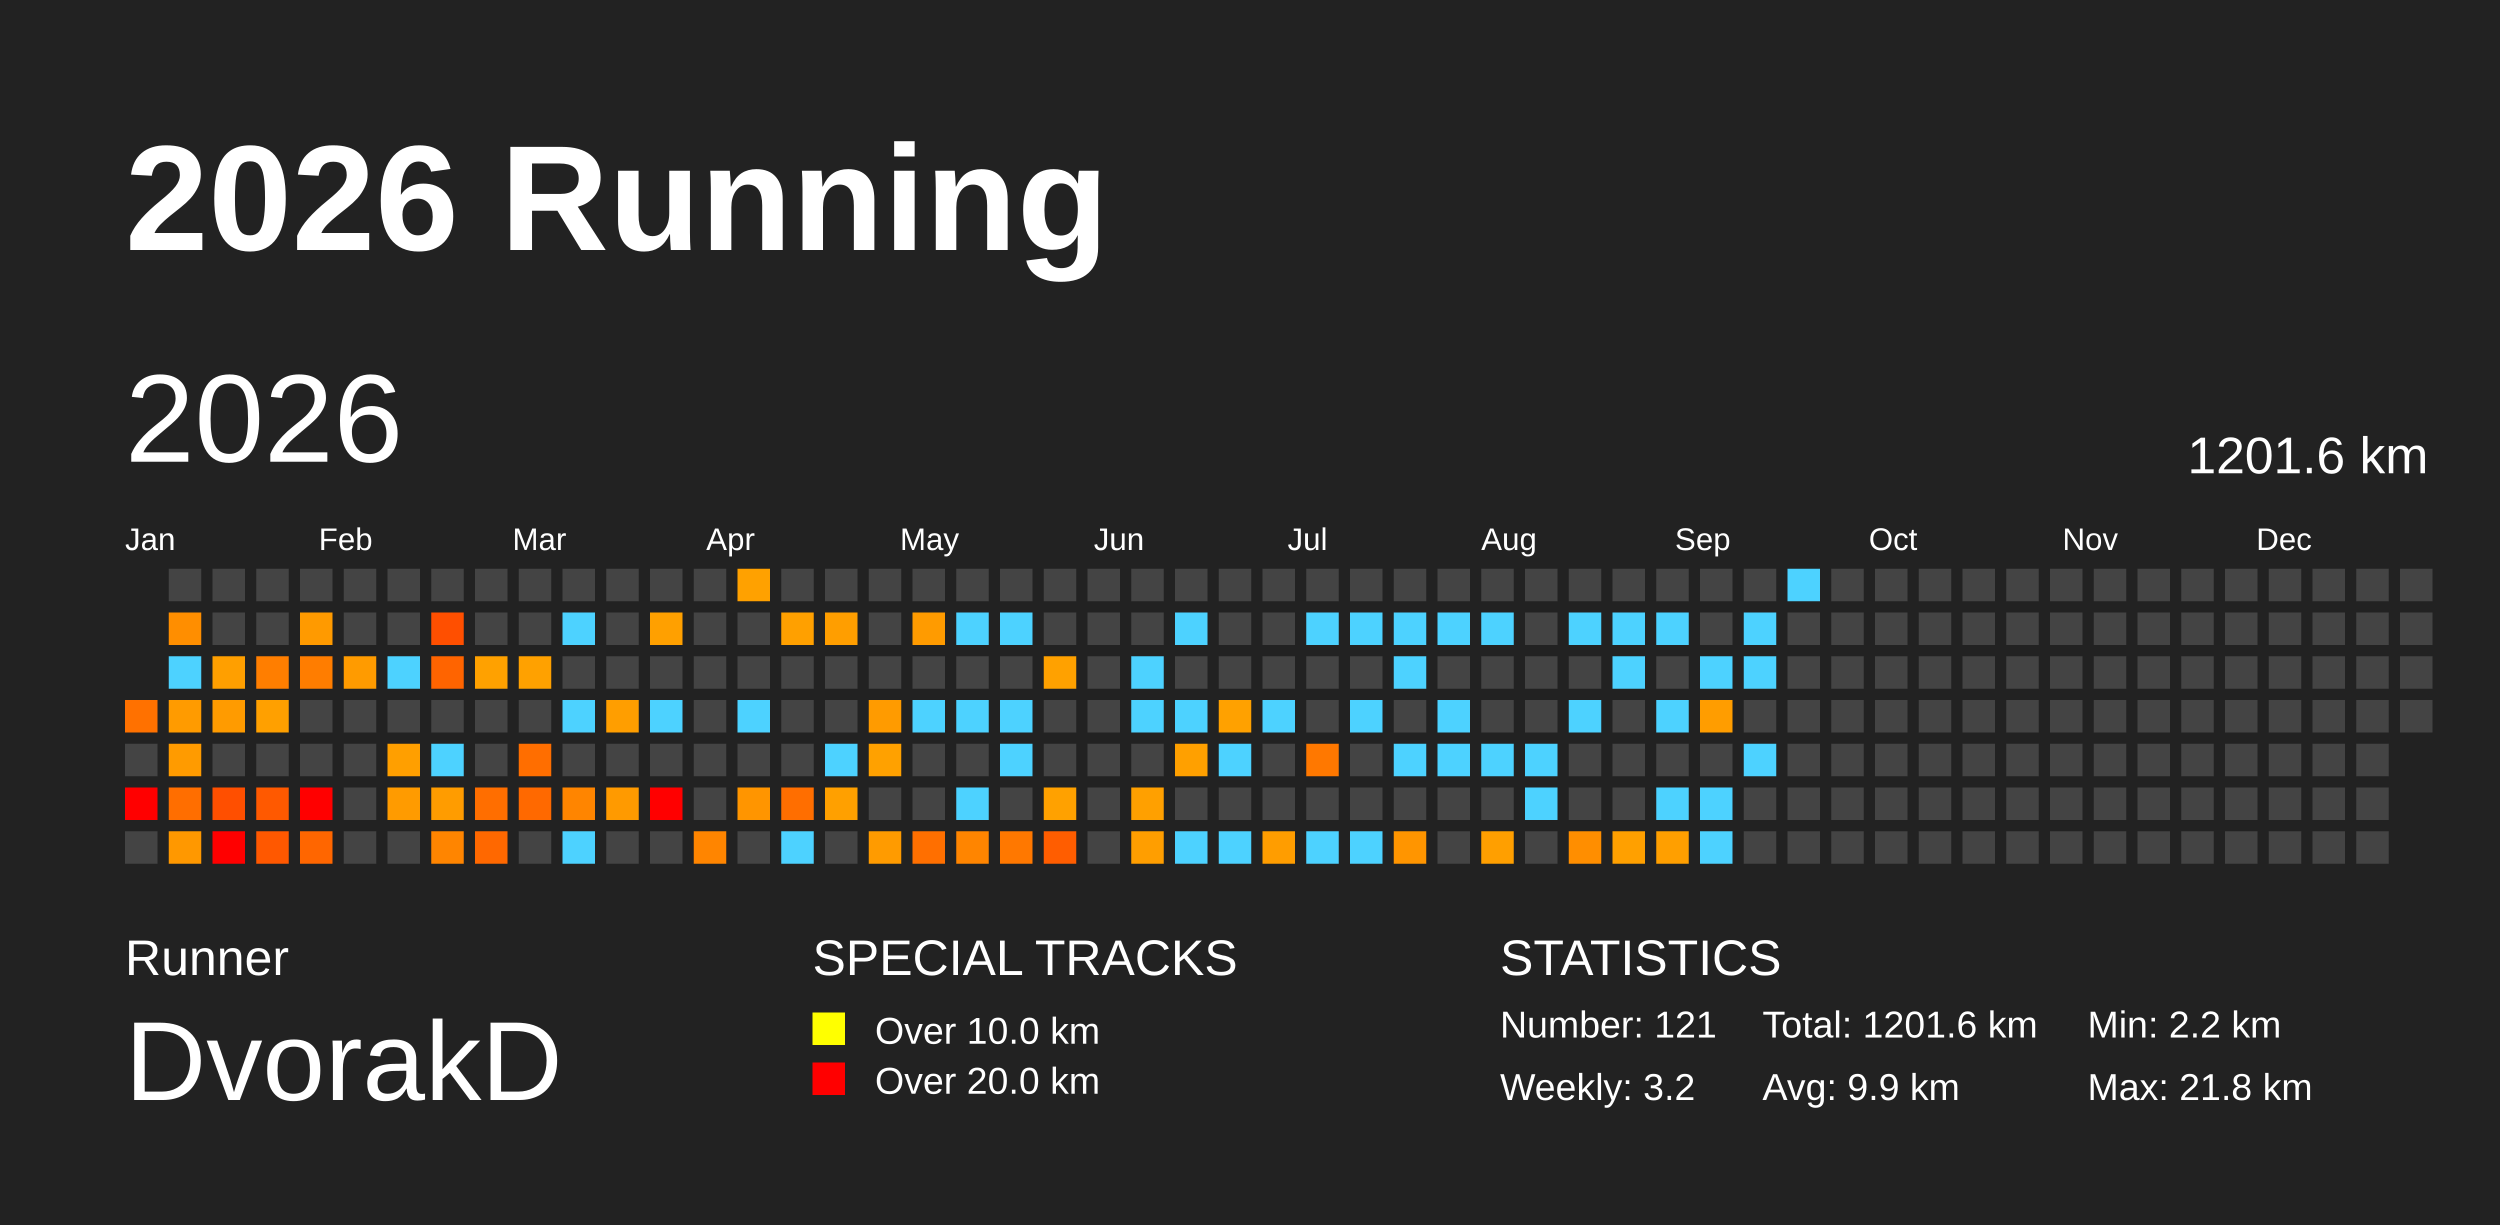
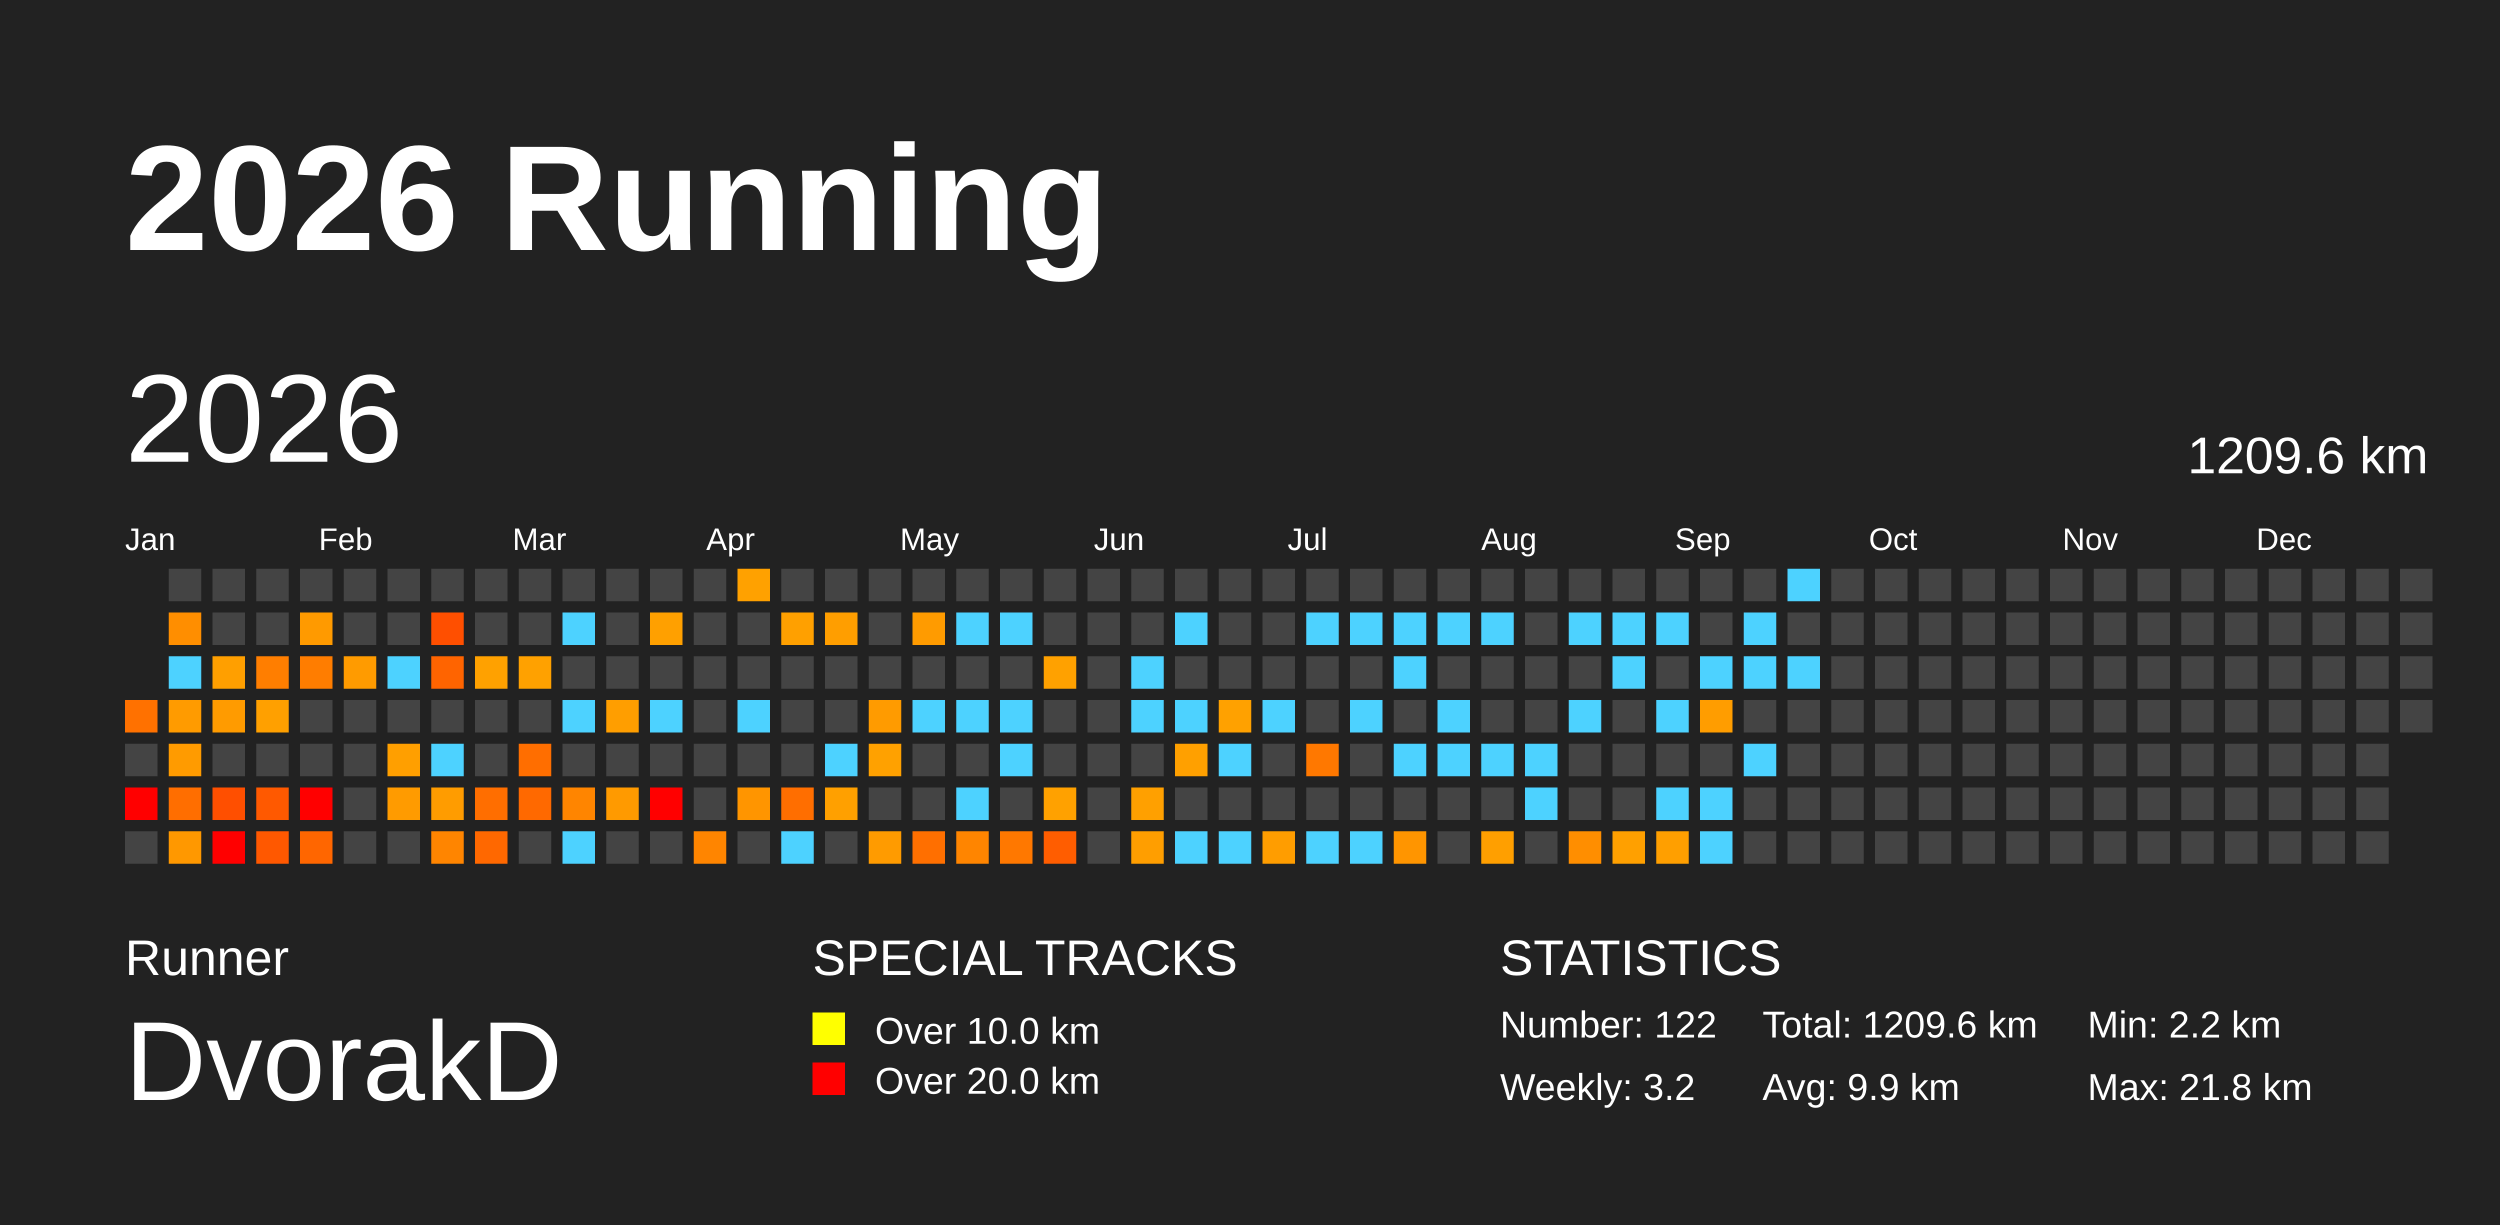
<svg xmlns="http://www.w3.org/2000/svg" baseProfile="full" height="98mm" version="1.1" viewBox="0,0,200,98" width="200mm">
  <defs />
  <rect fill="#222222" height="98" width="200" x="0" y="0" />
  <text fill="#FFFFFF" style="font-size:12px; font-family:Arial; font-weight:bold;" x="10" y="20">2026 Running</text>
  <text fill="#FFFFFF" style="font-size:4px; font-family:Arial" x="10" y="78">Runner</text>
  <text fill="#FFFFFF" style="font-size:9px; font-family:Arial" x="10" y="88">DvorakD</text>
  <text fill="#FFFFFF" style="font-size:4px; font-family:Arial" x="65" y="78">SPECIAL TRACKS</text>
  <rect fill="yellow" height="2.6" width="2.6" x="65" y="81" />
  <text fill="#FFFFFF" style="font-size:3px; font-family:Arial" x="70" y="83.5">Over 10.0 km</text>
  <rect fill="red" height="2.6" width="2.6" x="65" y="85" />
  <text fill="#FFFFFF" style="font-size:3px; font-family:Arial" x="70" y="87.5">Over 20.0 km</text>
  <text fill="#FFFFFF" style="font-size:4px; font-family:Arial" x="120" y="78">STATISTICS</text>
-   <text fill="#FFFFFF" style="font-size:3px; font-family:Arial" x="120" y="83">Number: 121</text>
+   <text fill="#FFFFFF" style="font-size:3px; font-family:Arial" x="120" y="83">Number: 122</text>
  <text fill="#FFFFFF" style="font-size:3px; font-family:Arial" x="120" y="88">Weekly: 3.2</text>
-   <text fill="#FFFFFF" style="font-size:3px; font-family:Arial" x="141" y="83">Total: 1201.6 km</text>
+   <text fill="#FFFFFF" style="font-size:3px; font-family:Arial" x="141" y="83">Total: 1209.6 km</text>
  <text fill="#FFFFFF" style="font-size:3px; font-family:Arial" x="141" y="88">Avg: 9.9 km</text>
  <text fill="#FFFFFF" style="font-size:3px; font-family:Arial" x="167" y="83">Min: 2.2 km</text>
  <text fill="#FFFFFF" style="font-size:3px; font-family:Arial" x="167" y="88">Max: 21.8 km</text>
  <text dominant-baseline="hanging" fill="#FFFFFF" style="font-size:10.0px; font-family:Arial;" x="10" y="30">2026</text>
-   <text dominant-baseline="hanging" fill="#FFFFFF" style="font-size:4.125px; font-family:Arial;" x="175" y="35">1201.6 km</text>
+   <text dominant-baseline="hanging" fill="#FFFFFF" style="font-size:4.125px; font-family:Arial;" x="175" y="35">1209.6 km</text>
  <text fill="#FFFFFF" style="font-size:2.5px; font-family:Arial" x="10.0" y="44">Jan</text>
  <text fill="#FFFFFF" style="font-size:2.5px; font-family:Arial" x="25.5" y="44">Feb</text>
  <text fill="#FFFFFF" style="font-size:2.5px; font-family:Arial" x="41.0" y="44">Mar</text>
  <text fill="#FFFFFF" style="font-size:2.5px; font-family:Arial" x="56.5" y="44">Apr</text>
  <text fill="#FFFFFF" style="font-size:2.5px; font-family:Arial" x="72.0" y="44">May</text>
  <text fill="#FFFFFF" style="font-size:2.5px; font-family:Arial" x="87.5" y="44">Jun</text>
  <text fill="#FFFFFF" style="font-size:2.5px; font-family:Arial" x="103.0" y="44">Jul</text>
  <text fill="#FFFFFF" style="font-size:2.5px; font-family:Arial" x="118.5" y="44">Aug</text>
  <text fill="#FFFFFF" style="font-size:2.5px; font-family:Arial" x="134.0" y="44">Sep</text>
  <text fill="#FFFFFF" style="font-size:2.5px; font-family:Arial" x="149.5" y="44">Oct</text>
  <text fill="#FFFFFF" style="font-size:2.5px; font-family:Arial" x="165.0" y="44">Nov</text>
  <text fill="#FFFFFF" style="font-size:2.5px; font-family:Arial" x="180.5" y="44">Dec</text>
  <rect fill="#ff7100" height="2.6" width="2.6" x="10.0" y="56.0" />
  <rect fill="#444444" height="2.6" width="2.6" x="10.0" y="59.5" />
  <rect fill="red" height="2.6" width="2.6" x="10.0" y="63.0" />
  <rect fill="#444444" height="2.6" width="2.6" x="10.0" y="66.5" />
  <rect fill="#444444" height="2.6" width="2.6" x="13.5" y="45.5" />
  <rect fill="#ff8e00" height="2.6" width="2.6" x="13.5" y="49.0" />
  <rect fill="#4dd2ff" height="2.6" width="2.6" x="13.5" y="52.5" />
  <rect fill="#ff9b00" height="2.6" width="2.6" x="13.5" y="56.0" />
  <rect fill="#ff9b00" height="2.6" width="2.6" x="13.5" y="59.5" />
  <rect fill="#ff6e00" height="2.6" width="2.6" x="13.5" y="63.0" />
  <rect fill="#ff9800" height="2.6" width="2.6" x="13.5" y="66.5" />
  <rect fill="#444444" height="2.6" width="2.6" x="17.0" y="45.5" />
  <rect fill="#444444" height="2.6" width="2.6" x="17.0" y="49.0" />
  <rect fill="#ff9f00" height="2.6" width="2.6" x="17.0" y="52.5" />
  <rect fill="#ff9b00" height="2.6" width="2.6" x="17.0" y="56.0" />
  <rect fill="#444444" height="2.6" width="2.6" x="17.0" y="59.5" />
  <rect fill="#ff4f00" height="2.6" width="2.6" x="17.0" y="63.0" />
  <rect fill="red" height="2.6" width="2.6" x="17.0" y="66.5" />
  <rect fill="#444444" height="2.6" width="2.6" x="20.5" y="45.5" />
  <rect fill="#444444" height="2.6" width="2.6" x="20.5" y="49.0" />
  <rect fill="#ff7e00" height="2.6" width="2.6" x="20.5" y="52.5" />
  <rect fill="#ffa000" height="2.6" width="2.6" x="20.5" y="56.0" />
  <rect fill="#444444" height="2.6" width="2.6" x="20.5" y="59.5" />
  <rect fill="#ff5900" height="2.6" width="2.6" x="20.5" y="63.0" />
  <rect fill="#ff5800" height="2.6" width="2.6" x="20.5" y="66.5" />
  <rect fill="#444444" height="2.6" width="2.6" x="24.0" y="45.5" />
  <rect fill="#ff9a00" height="2.6" width="2.6" x="24.0" y="49.0" />
  <rect fill="#ff7d00" height="2.6" width="2.6" x="24.0" y="52.5" />
  <rect fill="#444444" height="2.6" width="2.6" x="24.0" y="56.0" />
  <rect fill="#444444" height="2.6" width="2.6" x="24.0" y="59.5" />
  <rect fill="red" height="2.6" width="2.6" x="24.0" y="63.0" />
  <rect fill="#ff6600" height="2.6" width="2.6" x="24.0" y="66.5" />
  <rect fill="#444444" height="2.6" width="2.6" x="27.5" y="45.5" />
  <rect fill="#444444" height="2.6" width="2.6" x="27.5" y="49.0" />
  <rect fill="#ff9b00" height="2.6" width="2.6" x="27.5" y="52.5" />
  <rect fill="#444444" height="2.6" width="2.6" x="27.5" y="56.0" />
  <rect fill="#444444" height="2.6" width="2.6" x="27.5" y="59.5" />
  <rect fill="#444444" height="2.6" width="2.6" x="27.5" y="63.0" />
  <rect fill="#444444" height="2.6" width="2.6" x="27.5" y="66.5" />
  <rect fill="#444444" height="2.6" width="2.6" x="31.0" y="45.5" />
  <rect fill="#444444" height="2.6" width="2.6" x="31.0" y="49.0" />
  <rect fill="#4dd2ff" height="2.6" width="2.6" x="31.0" y="52.5" />
  <rect fill="#444444" height="2.6" width="2.6" x="31.0" y="56.0" />
  <rect fill="#ff9f00" height="2.6" width="2.6" x="31.0" y="59.5" />
  <rect fill="#ff9b00" height="2.6" width="2.6" x="31.0" y="63.0" />
  <rect fill="#444444" height="2.6" width="2.6" x="31.0" y="66.5" />
  <rect fill="#444444" height="2.6" width="2.6" x="34.5" y="45.5" />
  <rect fill="#ff4f00" height="2.6" width="2.6" x="34.5" y="49.0" />
  <rect fill="#ff6400" height="2.6" width="2.6" x="34.5" y="52.5" />
  <rect fill="#444444" height="2.6" width="2.6" x="34.5" y="56.0" />
  <rect fill="#4dd2ff" height="2.6" width="2.6" x="34.5" y="59.5" />
  <rect fill="#ff9c00" height="2.6" width="2.6" x="34.5" y="63.0" />
  <rect fill="#ff8500" height="2.6" width="2.6" x="34.5" y="66.5" />
  <rect fill="#444444" height="2.6" width="2.6" x="38.0" y="45.5" />
  <rect fill="#444444" height="2.6" width="2.6" x="38.0" y="49.0" />
  <rect fill="#ffa100" height="2.6" width="2.6" x="38.0" y="52.5" />
  <rect fill="#444444" height="2.6" width="2.6" x="38.0" y="56.0" />
  <rect fill="#444444" height="2.6" width="2.6" x="38.0" y="59.5" />
  <rect fill="#ff6e00" height="2.6" width="2.6" x="38.0" y="63.0" />
  <rect fill="#ff6800" height="2.6" width="2.6" x="38.0" y="66.5" />
  <rect fill="#444444" height="2.6" width="2.6" x="41.5" y="45.5" />
  <rect fill="#444444" height="2.6" width="2.6" x="41.5" y="49.0" />
  <rect fill="#ffa100" height="2.6" width="2.6" x="41.5" y="52.5" />
  <rect fill="#444444" height="2.6" width="2.6" x="41.5" y="56.0" />
  <rect fill="#ff6e00" height="2.6" width="2.6" x="41.5" y="59.5" />
  <rect fill="#ff6900" height="2.6" width="2.6" x="41.5" y="63.0" />
  <rect fill="#444444" height="2.6" width="2.6" x="41.5" y="66.5" />
  <rect fill="#444444" height="2.6" width="2.6" x="45.0" y="45.5" />
  <rect fill="#4dd2ff" height="2.6" width="2.6" x="45.0" y="49.0" />
  <rect fill="#444444" height="2.6" width="2.6" x="45.0" y="52.5" />
  <rect fill="#4dd2ff" height="2.6" width="2.6" x="45.0" y="56.0" />
  <rect fill="#444444" height="2.6" width="2.6" x="45.0" y="59.5" />
  <rect fill="#ff8500" height="2.6" width="2.6" x="45.0" y="63.0" />
  <rect fill="#4dd2ff" height="2.6" width="2.6" x="45.0" y="66.5" />
  <rect fill="#444444" height="2.6" width="2.6" x="48.5" y="45.5" />
  <rect fill="#444444" height="2.6" width="2.6" x="48.5" y="49.0" />
  <rect fill="#444444" height="2.6" width="2.6" x="48.5" y="52.5" />
  <rect fill="#ff9e00" height="2.6" width="2.6" x="48.5" y="56.0" />
  <rect fill="#444444" height="2.6" width="2.6" x="48.5" y="59.5" />
  <rect fill="#ff9a00" height="2.6" width="2.6" x="48.5" y="63.0" />
  <rect fill="#444444" height="2.6" width="2.6" x="48.5" y="66.5" />
  <rect fill="#444444" height="2.6" width="2.6" x="52.0" y="45.5" />
  <rect fill="#ffa000" height="2.6" width="2.6" x="52.0" y="49.0" />
  <rect fill="#444444" height="2.6" width="2.6" x="52.0" y="52.5" />
  <rect fill="#4dd2ff" height="2.6" width="2.6" x="52.0" y="56.0" />
  <rect fill="#444444" height="2.6" width="2.6" x="52.0" y="59.5" />
  <rect fill="red" height="2.6" width="2.6" x="52.0" y="63.0" />
  <rect fill="#444444" height="2.6" width="2.6" x="52.0" y="66.5" />
  <rect fill="#444444" height="2.6" width="2.6" x="55.5" y="45.5" />
  <rect fill="#444444" height="2.6" width="2.6" x="55.5" y="49.0" />
  <rect fill="#444444" height="2.6" width="2.6" x="55.5" y="52.5" />
  <rect fill="#444444" height="2.6" width="2.6" x="55.5" y="56.0" />
  <rect fill="#444444" height="2.6" width="2.6" x="55.5" y="59.5" />
  <rect fill="#444444" height="2.6" width="2.6" x="55.5" y="63.0" />
  <rect fill="#ff8500" height="2.6" width="2.6" x="55.5" y="66.5" />
  <rect fill="#ffa100" height="2.6" width="2.6" x="59.0" y="45.5" />
  <rect fill="#444444" height="2.6" width="2.6" x="59.0" y="49.0" />
  <rect fill="#444444" height="2.6" width="2.6" x="59.0" y="52.5" />
  <rect fill="#4dd2ff" height="2.6" width="2.6" x="59.0" y="56.0" />
  <rect fill="#444444" height="2.6" width="2.6" x="59.0" y="59.5" />
  <rect fill="#ff9500" height="2.6" width="2.6" x="59.0" y="63.0" />
  <rect fill="#444444" height="2.6" width="2.6" x="59.0" y="66.5" />
  <rect fill="#444444" height="2.6" width="2.6" x="62.5" y="45.5" />
  <rect fill="#ffa000" height="2.6" width="2.6" x="62.5" y="49.0" />
  <rect fill="#444444" height="2.6" width="2.6" x="62.5" y="52.5" />
  <rect fill="#444444" height="2.6" width="2.6" x="62.5" y="56.0" />
  <rect fill="#444444" height="2.6" width="2.6" x="62.5" y="59.5" />
  <rect fill="#ff6e00" height="2.6" width="2.6" x="62.5" y="63.0" />
  <rect fill="#4dd2ff" height="2.6" width="2.6" x="62.5" y="66.5" />
  <rect fill="#444444" height="2.6" width="2.6" x="66.0" y="45.5" />
  <rect fill="#ff9e00" height="2.6" width="2.6" x="66.0" y="49.0" />
  <rect fill="#444444" height="2.6" width="2.6" x="66.0" y="52.5" />
  <rect fill="#444444" height="2.6" width="2.6" x="66.0" y="56.0" />
  <rect fill="#4dd2ff" height="2.6" width="2.6" x="66.0" y="59.5" />
  <rect fill="#ffa000" height="2.6" width="2.6" x="66.0" y="63.0" />
  <rect fill="#444444" height="2.6" width="2.6" x="66.0" y="66.5" />
  <rect fill="#444444" height="2.6" width="2.6" x="69.5" y="45.5" />
  <rect fill="#444444" height="2.6" width="2.6" x="69.5" y="49.0" />
  <rect fill="#444444" height="2.6" width="2.6" x="69.5" y="52.5" />
  <rect fill="#ff9b00" height="2.6" width="2.6" x="69.5" y="56.0" />
  <rect fill="#ffa100" height="2.6" width="2.6" x="69.5" y="59.5" />
  <rect fill="#444444" height="2.6" width="2.6" x="69.5" y="63.0" />
  <rect fill="#ff9b00" height="2.6" width="2.6" x="69.5" y="66.5" />
  <rect fill="#444444" height="2.6" width="2.6" x="73.0" y="45.5" />
  <rect fill="#ff9b00" height="2.6" width="2.6" x="73.0" y="49.0" />
  <rect fill="#444444" height="2.6" width="2.6" x="73.0" y="52.5" />
  <rect fill="#4dd2ff" height="2.6" width="2.6" x="73.0" y="56.0" />
  <rect fill="#444444" height="2.6" width="2.6" x="73.0" y="59.5" />
  <rect fill="#444444" height="2.6" width="2.6" x="73.0" y="63.0" />
  <rect fill="#ff6f00" height="2.6" width="2.6" x="73.0" y="66.5" />
  <rect fill="#444444" height="2.6" width="2.6" x="76.5" y="45.5" />
  <rect fill="#4dd2ff" height="2.6" width="2.6" x="76.5" y="49.0" />
  <rect fill="#444444" height="2.6" width="2.6" x="76.5" y="52.5" />
  <rect fill="#4dd2ff" height="2.6" width="2.6" x="76.5" y="56.0" />
  <rect fill="#444444" height="2.6" width="2.6" x="76.5" y="59.5" />
  <rect fill="#4dd2ff" height="2.6" width="2.6" x="76.5" y="63.0" />
  <rect fill="#ff8500" height="2.6" width="2.6" x="76.5" y="66.5" />
  <rect fill="#444444" height="2.6" width="2.6" x="80.0" y="45.5" />
  <rect fill="#4dd2ff" height="2.6" width="2.6" x="80.0" y="49.0" />
  <rect fill="#444444" height="2.6" width="2.6" x="80.0" y="52.5" />
  <rect fill="#4dd2ff" height="2.6" width="2.6" x="80.0" y="56.0" />
  <rect fill="#4dd2ff" height="2.6" width="2.6" x="80.0" y="59.5" />
  <rect fill="#444444" height="2.6" width="2.6" x="80.0" y="63.0" />
  <rect fill="#ff7800" height="2.6" width="2.6" x="80.0" y="66.5" />
  <rect fill="#444444" height="2.6" width="2.6" x="83.5" y="45.5" />
  <rect fill="#444444" height="2.6" width="2.6" x="83.5" y="49.0" />
  <rect fill="#ffa100" height="2.6" width="2.6" x="83.5" y="52.5" />
  <rect fill="#444444" height="2.6" width="2.6" x="83.5" y="56.0" />
  <rect fill="#444444" height="2.6" width="2.6" x="83.5" y="59.5" />
  <rect fill="#ffa100" height="2.6" width="2.6" x="83.5" y="63.0" />
  <rect fill="#ff5d00" height="2.6" width="2.6" x="83.5" y="66.5" />
  <rect fill="#444444" height="2.6" width="2.6" x="87.0" y="45.5" />
  <rect fill="#444444" height="2.6" width="2.6" x="87.0" y="49.0" />
  <rect fill="#444444" height="2.6" width="2.6" x="87.0" y="52.5" />
  <rect fill="#444444" height="2.6" width="2.6" x="87.0" y="56.0" />
  <rect fill="#444444" height="2.6" width="2.6" x="87.0" y="59.5" />
  <rect fill="#444444" height="2.6" width="2.6" x="87.0" y="63.0" />
  <rect fill="#444444" height="2.6" width="2.6" x="87.0" y="66.5" />
  <rect fill="#444444" height="2.6" width="2.6" x="90.5" y="45.5" />
  <rect fill="#444444" height="2.6" width="2.6" x="90.5" y="49.0" />
  <rect fill="#4dd2ff" height="2.6" width="2.6" x="90.5" y="52.5" />
  <rect fill="#4dd2ff" height="2.6" width="2.6" x="90.5" y="56.0" />
  <rect fill="#444444" height="2.6" width="2.6" x="90.5" y="59.5" />
  <rect fill="#ffa000" height="2.6" width="2.6" x="90.5" y="63.0" />
  <rect fill="#ff9e00" height="2.6" width="2.6" x="90.5" y="66.5" />
  <rect fill="#444444" height="2.6" width="2.6" x="94.0" y="45.5" />
  <rect fill="#4dd2ff" height="2.6" width="2.6" x="94.0" y="49.0" />
  <rect fill="#444444" height="2.6" width="2.6" x="94.0" y="52.5" />
  <rect fill="#4dd2ff" height="2.6" width="2.6" x="94.0" y="56.0" />
  <rect fill="#ffa000" height="2.6" width="2.6" x="94.0" y="59.5" />
  <rect fill="#444444" height="2.6" width="2.6" x="94.0" y="63.0" />
  <rect fill="#4dd2ff" height="2.6" width="2.6" x="94.0" y="66.5" />
  <rect fill="#444444" height="2.6" width="2.6" x="97.5" y="45.5" />
  <rect fill="#444444" height="2.6" width="2.6" x="97.5" y="49.0" />
  <rect fill="#444444" height="2.6" width="2.6" x="97.5" y="52.5" />
  <rect fill="#ffa100" height="2.6" width="2.6" x="97.5" y="56.0" />
  <rect fill="#4dd2ff" height="2.6" width="2.6" x="97.5" y="59.5" />
  <rect fill="#444444" height="2.6" width="2.6" x="97.5" y="63.0" />
  <rect fill="#4dd2ff" height="2.6" width="2.6" x="97.5" y="66.5" />
  <rect fill="#444444" height="2.6" width="2.6" x="101.0" y="45.5" />
  <rect fill="#444444" height="2.6" width="2.6" x="101.0" y="49.0" />
  <rect fill="#444444" height="2.6" width="2.6" x="101.0" y="52.5" />
  <rect fill="#4dd2ff" height="2.6" width="2.6" x="101.0" y="56.0" />
  <rect fill="#444444" height="2.6" width="2.6" x="101.0" y="59.5" />
  <rect fill="#444444" height="2.6" width="2.6" x="101.0" y="63.0" />
  <rect fill="#ff9d00" height="2.6" width="2.6" x="101.0" y="66.5" />
  <rect fill="#444444" height="2.6" width="2.6" x="104.5" y="45.5" />
  <rect fill="#4dd2ff" height="2.6" width="2.6" x="104.5" y="49.0" />
  <rect fill="#444444" height="2.6" width="2.6" x="104.5" y="52.5" />
  <rect fill="#444444" height="2.6" width="2.6" x="104.5" y="56.0" />
  <rect fill="#ff7800" height="2.6" width="2.6" x="104.5" y="59.5" />
  <rect fill="#444444" height="2.6" width="2.6" x="104.5" y="63.0" />
  <rect fill="#4dd2ff" height="2.6" width="2.6" x="104.5" y="66.5" />
  <rect fill="#444444" height="2.6" width="2.6" x="108.0" y="45.5" />
  <rect fill="#4dd2ff" height="2.6" width="2.6" x="108.0" y="49.0" />
  <rect fill="#444444" height="2.6" width="2.6" x="108.0" y="52.5" />
  <rect fill="#4dd2ff" height="2.6" width="2.6" x="108.0" y="56.0" />
  <rect fill="#444444" height="2.6" width="2.6" x="108.0" y="59.5" />
  <rect fill="#444444" height="2.6" width="2.6" x="108.0" y="63.0" />
  <rect fill="#4dd2ff" height="2.6" width="2.6" x="108.0" y="66.5" />
  <rect fill="#444444" height="2.6" width="2.6" x="111.5" y="45.5" />
  <rect fill="#4dd2ff" height="2.6" width="2.6" x="111.5" y="49.0" />
  <rect fill="#4dd2ff" height="2.6" width="2.6" x="111.5" y="52.5" />
  <rect fill="#444444" height="2.6" width="2.6" x="111.5" y="56.0" />
  <rect fill="#4dd2ff" height="2.6" width="2.6" x="111.5" y="59.5" />
  <rect fill="#444444" height="2.6" width="2.6" x="111.5" y="63.0" />
  <rect fill="#ff9500" height="2.6" width="2.6" x="111.5" y="66.5" />
  <rect fill="#444444" height="2.6" width="2.6" x="115.0" y="45.5" />
  <rect fill="#4dd2ff" height="2.6" width="2.6" x="115.0" y="49.0" />
  <rect fill="#444444" height="2.6" width="2.6" x="115.0" y="52.5" />
  <rect fill="#4dd2ff" height="2.6" width="2.6" x="115.0" y="56.0" />
  <rect fill="#4dd2ff" height="2.6" width="2.6" x="115.0" y="59.5" />
  <rect fill="#444444" height="2.6" width="2.6" x="115.0" y="63.0" />
  <rect fill="#444444" height="2.6" width="2.6" x="115.0" y="66.5" />
  <rect fill="#444444" height="2.6" width="2.6" x="118.5" y="45.5" />
  <rect fill="#4dd2ff" height="2.6" width="2.6" x="118.5" y="49.0" />
  <rect fill="#444444" height="2.6" width="2.6" x="118.5" y="52.5" />
  <rect fill="#444444" height="2.6" width="2.6" x="118.5" y="56.0" />
  <rect fill="#4dd2ff" height="2.6" width="2.6" x="118.5" y="59.5" />
  <rect fill="#444444" height="2.6" width="2.6" x="118.5" y="63.0" />
  <rect fill="#ff9f00" height="2.6" width="2.6" x="118.5" y="66.5" />
  <rect fill="#444444" height="2.6" width="2.6" x="122.0" y="45.5" />
  <rect fill="#444444" height="2.6" width="2.6" x="122.0" y="49.0" />
  <rect fill="#444444" height="2.6" width="2.6" x="122.0" y="52.5" />
  <rect fill="#444444" height="2.6" width="2.6" x="122.0" y="56.0" />
  <rect fill="#4dd2ff" height="2.6" width="2.6" x="122.0" y="59.5" />
  <rect fill="#4dd2ff" height="2.6" width="2.6" x="122.0" y="63.0" />
  <rect fill="#444444" height="2.6" width="2.6" x="122.0" y="66.5" />
  <rect fill="#444444" height="2.6" width="2.6" x="125.5" y="45.5" />
  <rect fill="#4dd2ff" height="2.6" width="2.6" x="125.5" y="49.0" />
  <rect fill="#444444" height="2.6" width="2.6" x="125.5" y="52.5" />
  <rect fill="#4dd2ff" height="2.6" width="2.6" x="125.5" y="56.0" />
  <rect fill="#444444" height="2.6" width="2.6" x="125.5" y="59.5" />
  <rect fill="#444444" height="2.6" width="2.6" x="125.5" y="63.0" />
  <rect fill="#ff8e00" height="2.6" width="2.6" x="125.5" y="66.5" />
  <rect fill="#444444" height="2.6" width="2.6" x="129.0" y="45.5" />
  <rect fill="#4dd2ff" height="2.6" width="2.6" x="129.0" y="49.0" />
  <rect fill="#4dd2ff" height="2.6" width="2.6" x="129.0" y="52.5" />
  <rect fill="#444444" height="2.6" width="2.6" x="129.0" y="56.0" />
  <rect fill="#444444" height="2.6" width="2.6" x="129.0" y="59.5" />
  <rect fill="#444444" height="2.6" width="2.6" x="129.0" y="63.0" />
  <rect fill="#ffa000" height="2.6" width="2.6" x="129.0" y="66.5" />
  <rect fill="#444444" height="2.6" width="2.6" x="132.5" y="45.5" />
  <rect fill="#4dd2ff" height="2.6" width="2.6" x="132.5" y="49.0" />
  <rect fill="#444444" height="2.6" width="2.6" x="132.5" y="52.5" />
  <rect fill="#4dd2ff" height="2.6" width="2.6" x="132.5" y="56.0" />
  <rect fill="#444444" height="2.6" width="2.6" x="132.5" y="59.5" />
  <rect fill="#4dd2ff" height="2.6" width="2.6" x="132.5" y="63.0" />
  <rect fill="#ff9f00" height="2.6" width="2.6" x="132.5" y="66.5" />
  <rect fill="#444444" height="2.6" width="2.6" x="136.0" y="45.5" />
  <rect fill="#444444" height="2.6" width="2.6" x="136.0" y="49.0" />
  <rect fill="#4dd2ff" height="2.6" width="2.6" x="136.0" y="52.5" />
  <rect fill="#ff9d00" height="2.6" width="2.6" x="136.0" y="56.0" />
  <rect fill="#444444" height="2.6" width="2.6" x="136.0" y="59.5" />
  <rect fill="#4dd2ff" height="2.6" width="2.6" x="136.0" y="63.0" />
  <rect fill="#4dd2ff" height="2.6" width="2.6" x="136.0" y="66.5" />
  <rect fill="#444444" height="2.6" width="2.6" x="139.5" y="45.5" />
  <rect fill="#4dd2ff" height="2.6" width="2.6" x="139.5" y="49.0" />
  <rect fill="#4dd2ff" height="2.6" width="2.6" x="139.5" y="52.5" />
  <rect fill="#444444" height="2.6" width="2.6" x="139.5" y="56.0" />
  <rect fill="#4dd2ff" height="2.6" width="2.6" x="139.5" y="59.5" />
  <rect fill="#444444" height="2.6" width="2.6" x="139.5" y="63.0" />
  <rect fill="#444444" height="2.6" width="2.6" x="139.5" y="66.5" />
  <rect fill="#4dd2ff" height="2.6" width="2.6" x="143.0" y="45.5" />
  <rect fill="#444444" height="2.6" width="2.6" x="143.0" y="49.0" />
-   <rect fill="#444444" height="2.6" width="2.6" x="143.0" y="52.5" />
+   <rect fill="#4dd2ff" height="2.6" width="2.6" x="143.0" y="52.5" />
  <rect fill="#444444" height="2.6" width="2.6" x="143.0" y="56.0" />
  <rect fill="#444444" height="2.6" width="2.6" x="143.0" y="59.5" />
  <rect fill="#444444" height="2.6" width="2.6" x="143.0" y="63.0" />
  <rect fill="#444444" height="2.6" width="2.6" x="143.0" y="66.5" />
  <rect fill="#444444" height="2.6" width="2.6" x="146.5" y="45.5" />
  <rect fill="#444444" height="2.6" width="2.6" x="146.5" y="49.0" />
  <rect fill="#444444" height="2.6" width="2.6" x="146.5" y="52.5" />
  <rect fill="#444444" height="2.6" width="2.6" x="146.5" y="56.0" />
  <rect fill="#444444" height="2.6" width="2.6" x="146.5" y="59.5" />
  <rect fill="#444444" height="2.6" width="2.6" x="146.5" y="63.0" />
  <rect fill="#444444" height="2.6" width="2.6" x="146.5" y="66.5" />
  <rect fill="#444444" height="2.6" width="2.6" x="150.0" y="45.5" />
  <rect fill="#444444" height="2.6" width="2.6" x="150.0" y="49.0" />
  <rect fill="#444444" height="2.6" width="2.6" x="150.0" y="52.5" />
  <rect fill="#444444" height="2.6" width="2.6" x="150.0" y="56.0" />
  <rect fill="#444444" height="2.6" width="2.6" x="150.0" y="59.5" />
  <rect fill="#444444" height="2.6" width="2.6" x="150.0" y="63.0" />
  <rect fill="#444444" height="2.6" width="2.6" x="150.0" y="66.5" />
  <rect fill="#444444" height="2.6" width="2.6" x="153.5" y="45.5" />
  <rect fill="#444444" height="2.6" width="2.6" x="153.5" y="49.0" />
  <rect fill="#444444" height="2.6" width="2.6" x="153.5" y="52.5" />
  <rect fill="#444444" height="2.6" width="2.6" x="153.5" y="56.0" />
  <rect fill="#444444" height="2.6" width="2.6" x="153.5" y="59.5" />
  <rect fill="#444444" height="2.6" width="2.6" x="153.5" y="63.0" />
  <rect fill="#444444" height="2.6" width="2.6" x="153.5" y="66.5" />
  <rect fill="#444444" height="2.6" width="2.6" x="157.0" y="45.5" />
  <rect fill="#444444" height="2.6" width="2.6" x="157.0" y="49.0" />
  <rect fill="#444444" height="2.6" width="2.6" x="157.0" y="52.5" />
  <rect fill="#444444" height="2.6" width="2.6" x="157.0" y="56.0" />
  <rect fill="#444444" height="2.6" width="2.6" x="157.0" y="59.5" />
  <rect fill="#444444" height="2.6" width="2.6" x="157.0" y="63.0" />
  <rect fill="#444444" height="2.6" width="2.6" x="157.0" y="66.5" />
  <rect fill="#444444" height="2.6" width="2.6" x="160.5" y="45.5" />
  <rect fill="#444444" height="2.6" width="2.6" x="160.5" y="49.0" />
  <rect fill="#444444" height="2.6" width="2.6" x="160.5" y="52.5" />
  <rect fill="#444444" height="2.6" width="2.6" x="160.5" y="56.0" />
  <rect fill="#444444" height="2.6" width="2.6" x="160.5" y="59.5" />
  <rect fill="#444444" height="2.6" width="2.6" x="160.5" y="63.0" />
  <rect fill="#444444" height="2.6" width="2.6" x="160.5" y="66.5" />
  <rect fill="#444444" height="2.6" width="2.6" x="164.0" y="45.5" />
  <rect fill="#444444" height="2.6" width="2.6" x="164.0" y="49.0" />
  <rect fill="#444444" height="2.6" width="2.6" x="164.0" y="52.5" />
  <rect fill="#444444" height="2.6" width="2.6" x="164.0" y="56.0" />
  <rect fill="#444444" height="2.6" width="2.6" x="164.0" y="59.5" />
  <rect fill="#444444" height="2.6" width="2.6" x="164.0" y="63.0" />
  <rect fill="#444444" height="2.6" width="2.6" x="164.0" y="66.5" />
  <rect fill="#444444" height="2.6" width="2.6" x="167.5" y="45.5" />
  <rect fill="#444444" height="2.6" width="2.6" x="167.5" y="49.0" />
  <rect fill="#444444" height="2.6" width="2.6" x="167.5" y="52.5" />
  <rect fill="#444444" height="2.6" width="2.6" x="167.5" y="56.0" />
  <rect fill="#444444" height="2.6" width="2.6" x="167.5" y="59.5" />
  <rect fill="#444444" height="2.6" width="2.6" x="167.5" y="63.0" />
  <rect fill="#444444" height="2.6" width="2.6" x="167.5" y="66.5" />
  <rect fill="#444444" height="2.6" width="2.6" x="171.0" y="45.5" />
  <rect fill="#444444" height="2.6" width="2.6" x="171.0" y="49.0" />
  <rect fill="#444444" height="2.6" width="2.6" x="171.0" y="52.5" />
  <rect fill="#444444" height="2.6" width="2.6" x="171.0" y="56.0" />
  <rect fill="#444444" height="2.6" width="2.6" x="171.0" y="59.5" />
  <rect fill="#444444" height="2.6" width="2.6" x="171.0" y="63.0" />
  <rect fill="#444444" height="2.6" width="2.6" x="171.0" y="66.5" />
  <rect fill="#444444" height="2.6" width="2.6" x="174.5" y="45.5" />
  <rect fill="#444444" height="2.6" width="2.6" x="174.5" y="49.0" />
  <rect fill="#444444" height="2.6" width="2.6" x="174.5" y="52.5" />
  <rect fill="#444444" height="2.6" width="2.6" x="174.5" y="56.0" />
  <rect fill="#444444" height="2.6" width="2.6" x="174.5" y="59.5" />
  <rect fill="#444444" height="2.6" width="2.6" x="174.5" y="63.0" />
  <rect fill="#444444" height="2.6" width="2.6" x="174.5" y="66.5" />
  <rect fill="#444444" height="2.6" width="2.6" x="178.0" y="45.5" />
  <rect fill="#444444" height="2.6" width="2.6" x="178.0" y="49.0" />
  <rect fill="#444444" height="2.6" width="2.6" x="178.0" y="52.5" />
  <rect fill="#444444" height="2.6" width="2.6" x="178.0" y="56.0" />
  <rect fill="#444444" height="2.6" width="2.6" x="178.0" y="59.5" />
  <rect fill="#444444" height="2.6" width="2.6" x="178.0" y="63.0" />
  <rect fill="#444444" height="2.6" width="2.6" x="178.0" y="66.5" />
  <rect fill="#444444" height="2.6" width="2.6" x="181.5" y="45.5" />
  <rect fill="#444444" height="2.6" width="2.6" x="181.5" y="49.0" />
  <rect fill="#444444" height="2.6" width="2.6" x="181.5" y="52.5" />
  <rect fill="#444444" height="2.6" width="2.6" x="181.5" y="56.0" />
  <rect fill="#444444" height="2.6" width="2.6" x="181.5" y="59.5" />
  <rect fill="#444444" height="2.6" width="2.6" x="181.5" y="63.0" />
  <rect fill="#444444" height="2.6" width="2.6" x="181.5" y="66.5" />
  <rect fill="#444444" height="2.6" width="2.6" x="185.0" y="45.5" />
  <rect fill="#444444" height="2.6" width="2.6" x="185.0" y="49.0" />
  <rect fill="#444444" height="2.6" width="2.6" x="185.0" y="52.5" />
  <rect fill="#444444" height="2.6" width="2.6" x="185.0" y="56.0" />
  <rect fill="#444444" height="2.6" width="2.6" x="185.0" y="59.5" />
  <rect fill="#444444" height="2.6" width="2.6" x="185.0" y="63.0" />
  <rect fill="#444444" height="2.6" width="2.6" x="185.0" y="66.5" />
  <rect fill="#444444" height="2.6" width="2.6" x="188.5" y="45.5" />
  <rect fill="#444444" height="2.6" width="2.6" x="188.5" y="49.0" />
  <rect fill="#444444" height="2.6" width="2.6" x="188.5" y="52.5" />
  <rect fill="#444444" height="2.6" width="2.6" x="188.5" y="56.0" />
  <rect fill="#444444" height="2.6" width="2.6" x="188.5" y="59.5" />
  <rect fill="#444444" height="2.6" width="2.6" x="188.5" y="63.0" />
  <rect fill="#444444" height="2.6" width="2.6" x="188.5" y="66.5" />
  <rect fill="#444444" height="2.6" width="2.6" x="192.0" y="45.5" />
  <rect fill="#444444" height="2.6" width="2.6" x="192.0" y="49.0" />
  <rect fill="#444444" height="2.6" width="2.6" x="192.0" y="52.5" />
  <rect fill="#444444" height="2.6" width="2.6" x="192.0" y="56.0" />
</svg>
